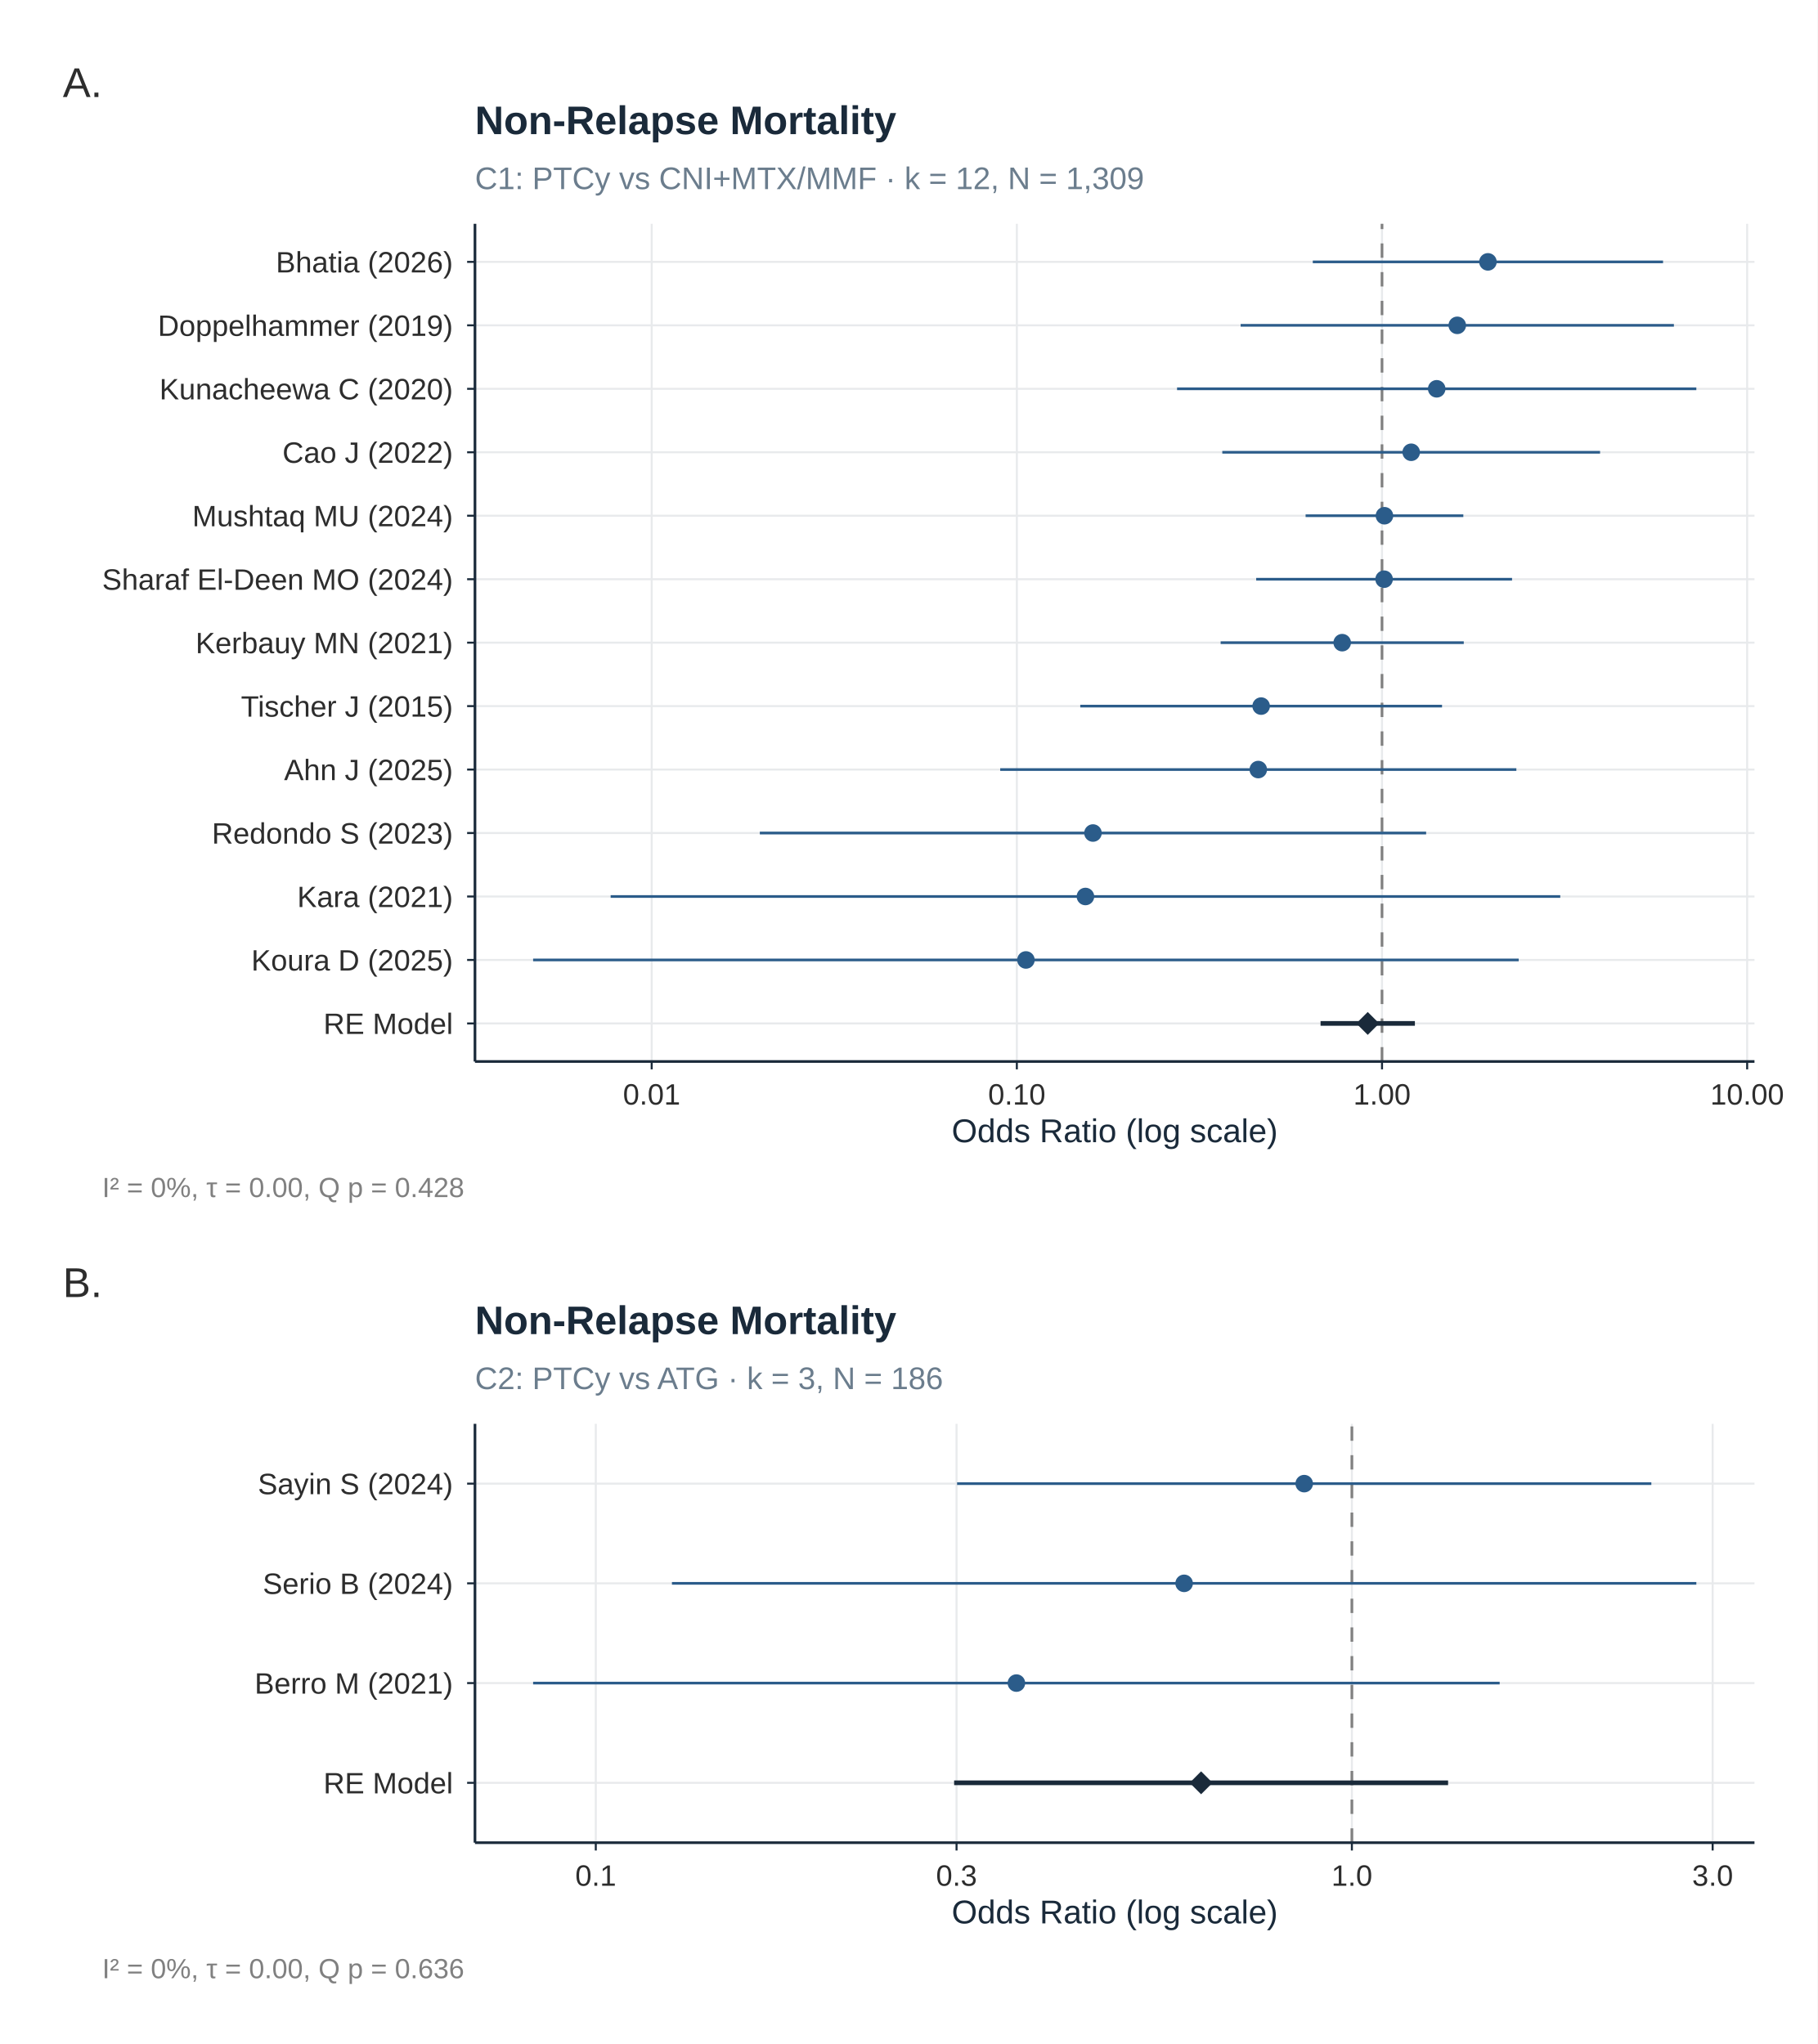
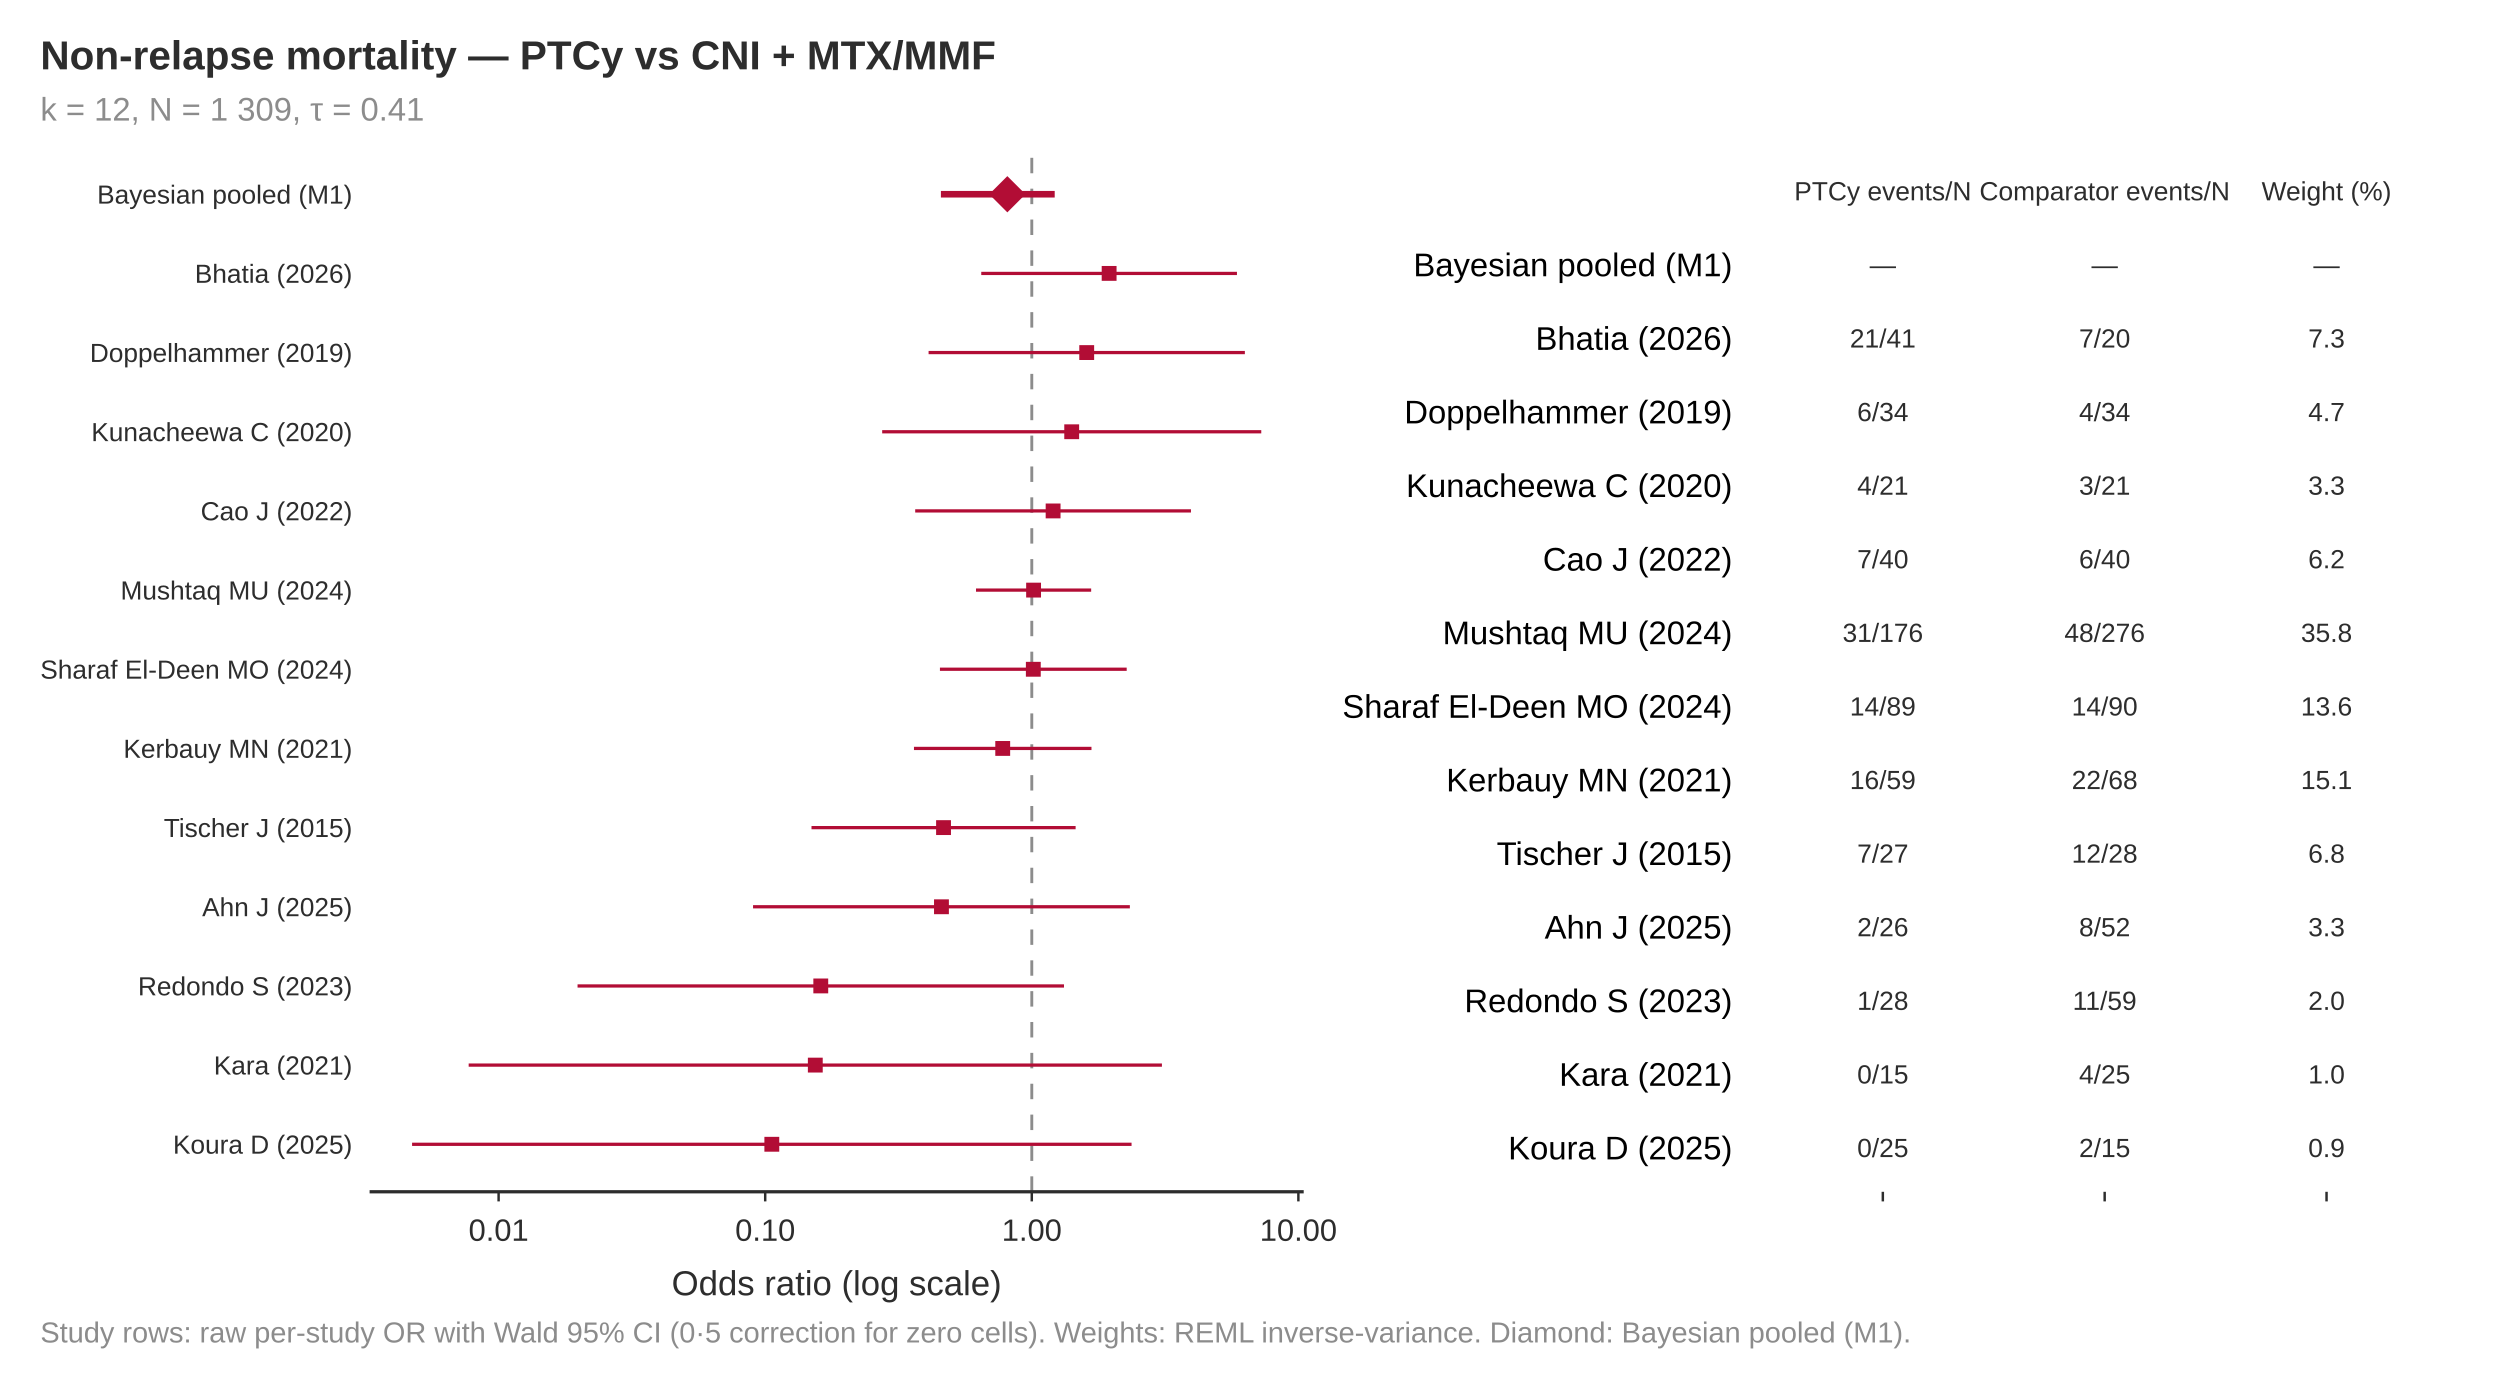
- <svg xmlns="http://www.w3.org/2000/svg" width="576.00pt" height="648.00pt" viewBox="0 0 576.00 648.00">
+ <svg xmlns="http://www.w3.org/2000/svg" width="648.00pt" height="360.00pt" viewBox="0 0 648.00 360.00">
  <g class="svglite">
    <defs>
      <style type="text/css">
    .svglite line, .svglite polyline, .svglite polygon, .svglite path, .svglite rect, .svglite circle {
      fill: none;
      stroke: #000000;
      stroke-linecap: round;
      stroke-linejoin: round;
      stroke-miterlimit: 10.00;
    }
    .svglite text {
      white-space: pre;
    }
    .svglite g.glyphgroup path {
      fill: inherit;
      stroke: none;
    }
  </style>
    </defs>
    <rect width="100%" height="100%" style="stroke: none; fill: #FFFFFF;" />
    <defs>
-       <clipPath id="cpMC4wMHw1NzYuMDB8MC4wMHw2NDguMDA=">
-         <rect x="0.00" y="0.00" width="576.00" height="648.00" />
+       <clipPath id="cpMC4wMHw2NDguMDB8MC4wMHwzNjAuMDA=">
+         <rect x="0.00" y="0.00" width="648.00" height="360.00" />
      </clipPath>
    </defs>
-     <g clip-path="url(#cpMC4wMHw1NzYuMDB8MC4wMHw2NDguMDA=)">
-       <rect x="0.00" y="0.00" width="576.00" height="648.00" style="stroke-width: 1.07; stroke: none; fill: #FFFFFF;" />
+     <g clip-path="url(#cpMC4wMHw2NDguMDB8MC4wMHwzNjAuMDA=)">
+       <rect x="0" y="0.00" width="648.00" height="360.00" style="stroke-width: 1.07; stroke: #FFFFFF; fill: #FFFFFF;" />
    </g>
    <defs>
-       <clipPath id="cpMTUwLjU0fDU1Ni4wN3w3MC45NXw1ODQuMTc=">
-         <rect x="150.54" y="70.95" width="405.53" height="513.22" />
+       <clipPath id="cpOTUuODB8NjM3LjU0fDM4LjAzfDMwOC45MQ==">
+         <rect x="95.80" y="38.03" width="541.74" height="270.88" />
      </clipPath>
    </defs>
-     <g clip-path="url(#cpMTUwLjU0fDU1Ni4wN3w3MC45NXw1ODQuMTc=)">
+     <g clip-path="url(#cpOTUuODB8NjM3LjU0fDM4LjAzfDMwOC45MQ==)">
</g>
-     <g clip-path="url(#cpMC4wMHw1NzYuMDB8MC4wMHw2NDguMDA=)">
+     <g clip-path="url(#cpMC4wMHw2NDguMDB8MC4wMHwzNjAuMDA=)">
</g>
    <defs>
-       <clipPath id="cpOS45Nnw1NjYuMDR8OS45NnwzOTAuMzk=">
-         <rect x="9.96" y="9.96" width="556.07" height="380.43" />
+       <clipPath id="cpNS40OHwzNDIuOTF8NS40OHwzNTQuNTI=">
+         <rect x="5.48" y="5.48" width="337.43" height="349.04" />
      </clipPath>
    </defs>
-     <g clip-path="url(#cpOS45Nnw1NjYuMDR8OS45NnwzOTAuMzk=)">
-       <rect x="9.96" y="9.96" width="556.07" height="380.43" style="stroke-width: 0.97; stroke: none; fill: #FFFFFF;" />
+     <g clip-path="url(#cpNS40OHwzNDIuOTF8NS40OHwzNTQuNTI=)">
+       <rect x="5.48" y="5.48" width="337.43" height="349.04" style="stroke-width: 0.97; stroke: none; fill: #FFFFFF;" />
    </g>
-     <g clip-path="url(#cpMC4wMHw1NzYuMDB8MC4wMHw2NDguMDA=)">
+     <g clip-path="url(#cpMC4wMHw2NDguMDB8MC4wMHwzNjAuMDA=)">
</g>
    <defs>
-       <clipPath id="cpOS45Nnw1NjYuMDR8MzkwLjM5fDYzOC4wNA==">
-         <rect x="9.96" y="390.39" width="556.07" height="247.64" />
+       <clipPath id="cpMzQyLjkxfDY0Mi41Mnw1LjQ4fDM1NC41Mg==">
+         <rect x="342.91" y="5.48" width="299.61" height="349.04" />
      </clipPath>
    </defs>
-     <g clip-path="url(#cpOS45Nnw1NjYuMDR8MzkwLjM5fDYzOC4wNA==)">
-       <rect x="9.96" y="390.39" width="556.07" height="247.64" style="stroke-width: 0.97; stroke: none; fill: #FFFFFF;" />
+     <g clip-path="url(#cpMzQyLjkxfDY0Mi41Mnw1LjQ4fDM1NC41Mg==)">
+       <rect x="342.91" y="5.48" width="299.61" height="349.04" style="stroke-width: 0.97; stroke: none; fill: #FFFFFF;" />
    </g>
-     <g clip-path="url(#cpMC4wMHw1NzYuMDB8MC4wMHw2NDguMDA=)">
+     <g clip-path="url(#cpMC4wMHw2NDguMDB8MC4wMHwzNjAuMDA=)">
</g>
    <defs>
-       <clipPath id="cpMTUwLjU0fDU1Ni4wN3w3MC45NXwzMzYuNTI=">
-         <rect x="150.54" y="70.95" width="405.53" height="265.57" />
+       <clipPath id="cpOTUuODB8MzM3LjkyfDM4LjAzfDMwOC45MQ==">
+         <rect x="95.80" y="38.03" width="242.12" height="270.88" />
      </clipPath>
    </defs>
-     <g clip-path="url(#cpMTUwLjU0fDU1Ni4wN3w3MC45NXwzMzYuNTI=)">
-       <rect x="150.54" y="70.95" width="405.53" height="265.57" style="stroke-width: 0.97; stroke: none; fill: #FFFFFF;" />
-       <polyline points="150.54,324.45 556.07,324.45 " style="stroke-width: 0.64; stroke: #E8EAEC; stroke-linecap: butt;" />
-       <polyline points="150.54,304.33 556.07,304.33 " style="stroke-width: 0.64; stroke: #E8EAEC; stroke-linecap: butt;" />
-       <polyline points="150.54,284.21 556.07,284.21 " style="stroke-width: 0.64; stroke: #E8EAEC; stroke-linecap: butt;" />
-       <polyline points="150.54,264.09 556.07,264.09 " style="stroke-width: 0.64; stroke: #E8EAEC; stroke-linecap: butt;" />
-       <polyline points="150.54,243.97 556.07,243.97 " style="stroke-width: 0.64; stroke: #E8EAEC; stroke-linecap: butt;" />
-       <polyline points="150.54,223.85 556.07,223.85 " style="stroke-width: 0.64; stroke: #E8EAEC; stroke-linecap: butt;" />
-       <polyline points="150.54,203.74 556.07,203.74 " style="stroke-width: 0.64; stroke: #E8EAEC; stroke-linecap: butt;" />
-       <polyline points="150.54,183.62 556.07,183.62 " style="stroke-width: 0.64; stroke: #E8EAEC; stroke-linecap: butt;" />
-       <polyline points="150.54,163.50 556.07,163.50 " style="stroke-width: 0.64; stroke: #E8EAEC; stroke-linecap: butt;" />
-       <polyline points="150.54,143.38 556.07,143.38 " style="stroke-width: 0.64; stroke: #E8EAEC; stroke-linecap: butt;" />
-       <polyline points="150.54,123.26 556.07,123.26 " style="stroke-width: 0.64; stroke: #E8EAEC; stroke-linecap: butt;" />
-       <polyline points="150.54,103.14 556.07,103.14 " style="stroke-width: 0.64; stroke: #E8EAEC; stroke-linecap: butt;" />
-       <polyline points="150.54,83.02 556.07,83.02 " style="stroke-width: 0.64; stroke: #E8EAEC; stroke-linecap: butt;" />
-       <polyline points="206.55,336.52 206.55,70.95 " style="stroke-width: 0.64; stroke: #E8EAEC; stroke-linecap: butt;" />
-       <polyline points="322.28,336.52 322.28,70.95 " style="stroke-width: 0.64; stroke: #E8EAEC; stroke-linecap: butt;" />
-       <polyline points="438.02,336.52 438.02,70.95 " style="stroke-width: 0.64; stroke: #E8EAEC; stroke-linecap: butt;" />
-       <polyline points="553.75,336.52 553.75,70.95 " style="stroke-width: 0.64; stroke: #E8EAEC; stroke-linecap: butt;" />
-       <line x1="438.02" y1="336.52" x2="438.02" y2="70.95" style="stroke-width: 0.85; stroke: #808080; stroke-dasharray: 4.55,4.55; stroke-linecap: butt;" />
-       <line x1="168.97" y1="304.33" x2="481.34" y2="304.33" style="stroke-width: 0.85; stroke: #2B5C8A; stroke-linecap: butt;" />
-       <line x1="193.54" y1="284.21" x2="494.51" y2="284.21" style="stroke-width: 0.85; stroke: #2B5C8A; stroke-linecap: butt;" />
-       <line x1="240.82" y1="264.09" x2="452.00" y2="264.09" style="stroke-width: 0.85; stroke: #2B5C8A; stroke-linecap: butt;" />
-       <line x1="317.01" y1="243.97" x2="480.60" y2="243.97" style="stroke-width: 0.85; stroke: #2B5C8A; stroke-linecap: butt;" />
-       <line x1="342.38" y1="223.85" x2="457.04" y2="223.85" style="stroke-width: 0.85; stroke: #2B5C8A; stroke-linecap: butt;" />
-       <line x1="386.87" y1="203.74" x2="463.93" y2="203.74" style="stroke-width: 0.85; stroke: #2B5C8A; stroke-linecap: butt;" />
-       <line x1="398.14" y1="183.62" x2="479.23" y2="183.62" style="stroke-width: 0.85; stroke: #2B5C8A; stroke-linecap: butt;" />
-       <line x1="413.80" y1="163.50" x2="463.79" y2="163.50" style="stroke-width: 0.85; stroke: #2B5C8A; stroke-linecap: butt;" />
-       <line x1="387.40" y1="143.38" x2="507.13" y2="143.38" style="stroke-width: 0.85; stroke: #2B5C8A; stroke-linecap: butt;" />
-       <line x1="373.06" y1="123.26" x2="537.64" y2="123.26" style="stroke-width: 0.85; stroke: #2B5C8A; stroke-linecap: butt;" />
-       <line x1="393.21" y1="103.14" x2="530.53" y2="103.14" style="stroke-width: 0.85; stroke: #2B5C8A; stroke-linecap: butt;" />
-       <line x1="416.08" y1="83.02" x2="527.09" y2="83.02" style="stroke-width: 0.85; stroke: #2B5C8A; stroke-linecap: butt;" />
-       <circle cx="325.16" cy="304.33" r="2.14" style="stroke-width: 1.29; stroke: #2B5C8A; fill: #2B5C8A;" />
-       <circle cx="344.02" cy="284.21" r="2.14" style="stroke-width: 1.29; stroke: #2B5C8A; fill: #2B5C8A;" />
-       <circle cx="346.41" cy="264.09" r="2.14" style="stroke-width: 1.29; stroke: #2B5C8A; fill: #2B5C8A;" />
-       <circle cx="398.80" cy="243.97" r="2.14" style="stroke-width: 1.29; stroke: #2B5C8A; fill: #2B5C8A;" />
-       <circle cx="399.71" cy="223.85" r="2.14" style="stroke-width: 1.29; stroke: #2B5C8A; fill: #2B5C8A;" />
-       <circle cx="425.40" cy="203.74" r="2.14" style="stroke-width: 1.29; stroke: #2B5C8A; fill: #2B5C8A;" />
-       <circle cx="438.68" cy="183.62" r="2.14" style="stroke-width: 1.29; stroke: #2B5C8A; fill: #2B5C8A;" />
-       <circle cx="438.79" cy="163.50" r="2.14" style="stroke-width: 1.29; stroke: #2B5C8A; fill: #2B5C8A;" />
-       <circle cx="447.27" cy="143.38" r="2.14" style="stroke-width: 1.29; stroke: #2B5C8A; fill: #2B5C8A;" />
-       <circle cx="455.35" cy="123.26" r="2.14" style="stroke-width: 1.29; stroke: #2B5C8A; fill: #2B5C8A;" />
-       <circle cx="461.87" cy="103.14" r="2.14" style="stroke-width: 1.29; stroke: #2B5C8A; fill: #2B5C8A;" />
-       <circle cx="471.59" cy="83.02" r="2.14" style="stroke-width: 1.29; stroke: #2B5C8A; fill: #2B5C8A;" />
-       <line x1="418.54" y1="324.45" x2="448.44" y2="324.45" style="stroke-width: 1.49; stroke: #1A2A3A; stroke-linecap: butt;" />
-       <polygon points="429.86,324.45 433.49,320.82 437.12,324.45 433.49,328.08 " style="stroke-width: 1.29; stroke: none; fill: #1A2A3A;" />
+     <g clip-path="url(#cpOTUuODB8MzM3LjkyfDM4LjAzfDMwOC45MQ==)">
+       <rect x="95.80" y="38.03" width="242.12" height="270.88" style="stroke-width: 0.97; stroke: none; fill: #FFFFFF;" />
+       <line x1="267.44" y1="308.91" x2="267.44" y2="38.03" style="stroke-width: 0.75; stroke: #8C8C8C; stroke-dasharray: 4.00,4.00; stroke-linecap: butt;" />
+       <line x1="106.81" y1="296.60" x2="293.30" y2="296.60" style="stroke-width: 0.85; stroke: #B20D35; stroke-linecap: butt;" />
+       <line x1="121.48" y1="276.08" x2="301.17" y2="276.08" style="stroke-width: 0.85; stroke: #B20D35; stroke-linecap: butt;" />
+       <line x1="149.70" y1="255.56" x2="275.79" y2="255.56" style="stroke-width: 0.85; stroke: #B20D35; stroke-linecap: butt;" />
+       <line x1="195.19" y1="235.04" x2="292.86" y2="235.04" style="stroke-width: 0.85; stroke: #B20D35; stroke-linecap: butt;" />
+       <line x1="210.34" y1="214.52" x2="278.80" y2="214.52" style="stroke-width: 0.85; stroke: #B20D35; stroke-linecap: butt;" />
+       <line x1="236.90" y1="193.99" x2="282.91" y2="193.99" style="stroke-width: 0.85; stroke: #B20D35; stroke-linecap: butt;" />
+       <line x1="243.63" y1="173.47" x2="292.04" y2="173.47" style="stroke-width: 0.85; stroke: #B20D35; stroke-linecap: butt;" />
+       <line x1="252.98" y1="152.95" x2="282.83" y2="152.95" style="stroke-width: 0.85; stroke: #B20D35; stroke-linecap: butt;" />
+       <line x1="237.22" y1="132.43" x2="308.70" y2="132.43" style="stroke-width: 0.85; stroke: #B20D35; stroke-linecap: butt;" />
+       <line x1="228.66" y1="111.91" x2="326.92" y2="111.91" style="stroke-width: 0.85; stroke: #B20D35; stroke-linecap: butt;" />
+       <line x1="240.69" y1="91.39" x2="322.67" y2="91.39" style="stroke-width: 0.85; stroke: #B20D35; stroke-linecap: butt;" />
+       <line x1="254.34" y1="70.87" x2="320.62" y2="70.87" style="stroke-width: 0.85; stroke: #B20D35; stroke-linecap: butt;" />
+       <polygon points="198.13,298.52 201.98,298.52 201.98,294.67 198.13,294.67 " style="stroke-width: 1.29; stroke: none; fill: #B20D35;" />
+       <polygon points="209.40,278.00 213.25,278.00 213.25,274.15 209.40,274.15 " style="stroke-width: 1.29; stroke: none; fill: #B20D35;" />
+       <polygon points="210.82,257.48 214.67,257.48 214.67,253.63 210.82,253.63 " style="stroke-width: 1.29; stroke: none; fill: #B20D35;" />
+       <polygon points="242.10,236.96 245.95,236.96 245.95,233.11 242.10,233.11 " style="stroke-width: 1.29; stroke: none; fill: #B20D35;" />
+       <polygon points="242.64,216.44 246.49,216.44 246.49,212.59 242.64,212.59 " style="stroke-width: 1.29; stroke: none; fill: #B20D35;" />
+       <polygon points="257.98,195.92 261.83,195.92 261.83,192.07 257.98,192.07 " style="stroke-width: 1.29; stroke: none; fill: #B20D35;" />
+       <polygon points="265.91,175.40 269.76,175.40 269.76,171.55 265.91,171.55 " style="stroke-width: 1.29; stroke: none; fill: #B20D35;" />
+       <polygon points="265.98,154.88 269.83,154.88 269.83,151.03 265.98,151.03 " style="stroke-width: 1.29; stroke: none; fill: #B20D35;" />
+       <polygon points="271.04,134.36 274.89,134.36 274.89,130.51 271.04,130.51 " style="stroke-width: 1.29; stroke: none; fill: #B20D35;" />
+       <polygon points="275.86,113.83 279.71,113.83 279.71,109.99 275.86,109.99 " style="stroke-width: 1.29; stroke: none; fill: #B20D35;" />
+       <polygon points="279.75,93.31 283.60,93.31 283.60,89.46 279.75,89.46 " style="stroke-width: 1.29; stroke: none; fill: #B20D35;" />
+       <polygon points="285.56,72.79 289.41,72.79 289.41,68.94 285.56,68.94 " style="stroke-width: 1.29; stroke: none; fill: #B20D35;" />
+       <line x1="243.88" y1="50.35" x2="273.38" y2="50.35" style="stroke-width: 1.71; stroke: #B20D35; stroke-linecap: butt;" />
+       <polygon points="256.40,50.35 261.10,45.65 265.80,50.35 261.10,55.05 " style="stroke-width: 1.29; stroke: none; fill: #B20D35;" />
    </g>
-     <g clip-path="url(#cpMC4wMHw1NzYuMDB8MC4wMHw2NDguMDA=)">
-       <polyline points="150.54,336.52 150.54,70.95 " style="stroke-width: 0.85; stroke: #1A2A3A; stroke-linecap: butt;" />
-       <text x="143.57" y="327.79" text-anchor="end" style="font-size: 9.35px;fill: #2D2D2D; font-family: &quot;Arial&quot;;" textLength="41.05px" lengthAdjust="spacingAndGlyphs">RE Model</text>
-       <text x="143.57" y="307.68" text-anchor="end" style="font-size: 9.35px;fill: #2D2D2D; font-family: &quot;Arial&quot;;" textLength="63.92px" lengthAdjust="spacingAndGlyphs">Koura D (2025)</text>
-       <text x="143.57" y="287.56" text-anchor="end" style="font-size: 9.35px;fill: #2D2D2D; font-family: &quot;Arial&quot;;" textLength="49.38px" lengthAdjust="spacingAndGlyphs">Kara (2021)</text>
-       <text x="143.57" y="267.44" text-anchor="end" style="font-size: 9.35px;fill: #2D2D2D; font-family: &quot;Arial&quot;;" textLength="76.42px" lengthAdjust="spacingAndGlyphs">Redondo S (2023)</text>
-       <text x="143.57" y="247.32" text-anchor="end" style="font-size: 9.35px;fill: #2D2D2D; font-family: &quot;Arial&quot;;" textLength="53.53px" lengthAdjust="spacingAndGlyphs">Ahn J (2025)</text>
-       <text x="143.57" y="227.20" text-anchor="end" style="font-size: 9.35px;fill: #2D2D2D; font-family: &quot;Arial&quot;;" textLength="67.19px" lengthAdjust="spacingAndGlyphs">Tischer J (2015)</text>
-       <text x="143.57" y="207.08" text-anchor="end" style="font-size: 9.35px;fill: #2D2D2D; font-family: &quot;Arial&quot;;" textLength="81.58px" lengthAdjust="spacingAndGlyphs">Kerbauy MN (2021)</text>
-       <text x="143.57" y="186.96" text-anchor="end" style="font-size: 9.35px;fill: #2D2D2D; font-family: &quot;Arial&quot;;" textLength="111.19px" lengthAdjust="spacingAndGlyphs">Sharaf El-Deen MO (2024)</text>
-       <text x="143.57" y="166.84" text-anchor="end" style="font-size: 9.35px;fill: #2D2D2D; font-family: &quot;Arial&quot;;" textLength="82.61px" lengthAdjust="spacingAndGlyphs">Mushtaq MU (2024)</text>
-       <text x="143.57" y="146.72" text-anchor="end" style="font-size: 9.35px;fill: #2D2D2D; font-family: &quot;Arial&quot;;" textLength="54.05px" lengthAdjust="spacingAndGlyphs">Cao J (2022)</text>
-       <text x="143.57" y="126.60" text-anchor="end" style="font-size: 9.35px;fill: #2D2D2D; font-family: &quot;Arial&quot;;" textLength="93.05px" lengthAdjust="spacingAndGlyphs">Kunacheewa C (2020)</text>
-       <text x="143.57" y="106.48" text-anchor="end" style="font-size: 9.35px;fill: #2D2D2D; font-family: &quot;Arial&quot;;" textLength="93.55px" lengthAdjust="spacingAndGlyphs">Doppelhammer (2019)</text>
-       <text x="143.57" y="86.37" text-anchor="end" style="font-size: 9.35px;fill: #2D2D2D; font-family: &quot;Arial&quot;;" textLength="56.14px" lengthAdjust="spacingAndGlyphs">Bhatia (2026)</text>
-       <polyline points="148.05,324.45 150.54,324.45 " style="stroke-width: 0.64; stroke: #1A2A3A; stroke-linecap: butt;" />
-       <polyline points="148.05,304.33 150.54,304.33 " style="stroke-width: 0.64; stroke: #1A2A3A; stroke-linecap: butt;" />
-       <polyline points="148.05,284.21 150.54,284.21 " style="stroke-width: 0.64; stroke: #1A2A3A; stroke-linecap: butt;" />
-       <polyline points="148.05,264.09 150.54,264.09 " style="stroke-width: 0.64; stroke: #1A2A3A; stroke-linecap: butt;" />
-       <polyline points="148.05,243.97 150.54,243.97 " style="stroke-width: 0.64; stroke: #1A2A3A; stroke-linecap: butt;" />
-       <polyline points="148.05,223.85 150.54,223.85 " style="stroke-width: 0.64; stroke: #1A2A3A; stroke-linecap: butt;" />
-       <polyline points="148.05,203.74 150.54,203.74 " style="stroke-width: 0.64; stroke: #1A2A3A; stroke-linecap: butt;" />
-       <polyline points="148.05,183.62 150.54,183.62 " style="stroke-width: 0.64; stroke: #1A2A3A; stroke-linecap: butt;" />
-       <polyline points="148.05,163.50 150.54,163.50 " style="stroke-width: 0.64; stroke: #1A2A3A; stroke-linecap: butt;" />
-       <polyline points="148.05,143.38 150.54,143.38 " style="stroke-width: 0.64; stroke: #1A2A3A; stroke-linecap: butt;" />
-       <polyline points="148.05,123.26 150.54,123.26 " style="stroke-width: 0.64; stroke: #1A2A3A; stroke-linecap: butt;" />
-       <polyline points="148.05,103.14 150.54,103.14 " style="stroke-width: 0.64; stroke: #1A2A3A; stroke-linecap: butt;" />
-       <polyline points="148.05,83.02 150.54,83.02 " style="stroke-width: 0.64; stroke: #1A2A3A; stroke-linecap: butt;" />
-       <polyline points="150.54,336.52 556.07,336.52 " style="stroke-width: 0.85; stroke: #1A2A3A; stroke-linecap: butt;" />
-       <polyline points="206.55,339.01 206.55,336.52 " style="stroke-width: 0.64; stroke: #1A2A3A; stroke-linecap: butt;" />
-       <polyline points="322.28,339.01 322.28,336.52 " style="stroke-width: 0.64; stroke: #1A2A3A; stroke-linecap: butt;" />
-       <polyline points="438.02,339.01 438.02,336.52 " style="stroke-width: 0.64; stroke: #1A2A3A; stroke-linecap: butt;" />
-       <polyline points="553.75,339.01 553.75,336.52 " style="stroke-width: 0.64; stroke: #1A2A3A; stroke-linecap: butt;" />
-       <text x="206.55" y="350.18" text-anchor="middle" style="font-size: 9.35px;fill: #2D2D2D; font-family: &quot;Arial&quot;;" textLength="18.20px" lengthAdjust="spacingAndGlyphs">0.01</text>
-       <text x="322.28" y="350.18" text-anchor="middle" style="font-size: 9.35px;fill: #2D2D2D; font-family: &quot;Arial&quot;;" textLength="18.20px" lengthAdjust="spacingAndGlyphs">0.10</text>
-       <text x="438.02" y="350.18" text-anchor="middle" style="font-size: 9.35px;fill: #2D2D2D; font-family: &quot;Arial&quot;;" textLength="18.20px" lengthAdjust="spacingAndGlyphs">1.00</text>
-       <text x="553.75" y="350.18" text-anchor="middle" style="font-size: 9.35px;fill: #2D2D2D; font-family: &quot;Arial&quot;;" textLength="23.41px" lengthAdjust="spacingAndGlyphs">10.00</text>
-       <text x="353.31" y="362.11" text-anchor="middle" style="font-size: 10.45px;fill: #1A2A3A; font-family: &quot;Arial&quot;;" textLength="103.31px" lengthAdjust="spacingAndGlyphs">Odds Ratio (log scale)</text>
-       <text x="150.54" y="59.95" style="font-size: 9.90px;fill: #6B7D8D; font-family: &quot;Arial&quot;;" textLength="211.94px" lengthAdjust="spacingAndGlyphs">C1: PTCy vs CNI+MTX/MMF · k = 12, N = 1,309</text>
-       <text x="150.54" y="42.52" style="font-size: 12.65px; font-weight: bold;fill: #1A2A3A; font-family: &quot;Arial&quot;;" textLength="133.44px" lengthAdjust="spacingAndGlyphs">Non-Relapse Mortality</text>
-       <text x="32.38" y="379.51" style="font-size: 8.80px;fill: #808080; font-family: &quot;Arial&quot;;" textLength="114.62px" lengthAdjust="spacingAndGlyphs">I² = 0%, τ = 0.00, Q p = 0.428</text>
-       <text x="26.15" y="30.76" text-anchor="middle" style="font-size: 13.20px;fill: #2D2D2D; font-family: &quot;Arial&quot;;" textLength="12.45px" lengthAdjust="spacingAndGlyphs">A.</text>
+     <g clip-path="url(#cpMC4wMHw2NDguMDB8MC4wMHwzNjAuMDA=)">
+       <text x="91.32" y="299.03" text-anchor="end" style="font-size: 6.80px;fill: #2D2D2D; font-family: &quot;Arial&quot;;" textLength="46.48px" lengthAdjust="spacingAndGlyphs">Koura D (2025)</text>
+       <text x="91.32" y="278.51" text-anchor="end" style="font-size: 6.80px;fill: #2D2D2D; font-family: &quot;Arial&quot;;" textLength="35.91px" lengthAdjust="spacingAndGlyphs">Kara (2021)</text>
+       <text x="91.32" y="257.99" text-anchor="end" style="font-size: 6.80px;fill: #2D2D2D; font-family: &quot;Arial&quot;;" textLength="55.56px" lengthAdjust="spacingAndGlyphs">Redondo S (2023)</text>
+       <text x="91.32" y="237.47" text-anchor="end" style="font-size: 6.80px;fill: #2D2D2D; font-family: &quot;Arial&quot;;" textLength="38.94px" lengthAdjust="spacingAndGlyphs">Ahn J (2025)</text>
+       <text x="91.32" y="216.95" text-anchor="end" style="font-size: 6.80px;fill: #2D2D2D; font-family: &quot;Arial&quot;;" textLength="48.91px" lengthAdjust="spacingAndGlyphs">Tischer J (2015)</text>
+       <text x="91.32" y="196.43" text-anchor="end" style="font-size: 6.80px;fill: #2D2D2D; font-family: &quot;Arial&quot;;" textLength="59.33px" lengthAdjust="spacingAndGlyphs">Kerbauy MN (2021)</text>
+       <text x="91.32" y="175.91" text-anchor="end" style="font-size: 6.80px;fill: #2D2D2D; font-family: &quot;Arial&quot;;" textLength="80.86px" lengthAdjust="spacingAndGlyphs">Sharaf El-Deen MO (2024)</text>
+       <text x="91.32" y="155.39" text-anchor="end" style="font-size: 6.80px;fill: #2D2D2D; font-family: &quot;Arial&quot;;" textLength="60.08px" lengthAdjust="spacingAndGlyphs">Mushtaq MU (2024)</text>
+       <text x="91.32" y="134.86" text-anchor="end" style="font-size: 6.80px;fill: #2D2D2D; font-family: &quot;Arial&quot;;" textLength="39.31px" lengthAdjust="spacingAndGlyphs">Cao J (2022)</text>
+       <text x="91.32" y="114.34" text-anchor="end" style="font-size: 6.80px;fill: #2D2D2D; font-family: &quot;Arial&quot;;" textLength="67.66px" lengthAdjust="spacingAndGlyphs">Kunacheewa C (2020)</text>
+       <text x="91.32" y="93.82" text-anchor="end" style="font-size: 6.80px;fill: #2D2D2D; font-family: &quot;Arial&quot;;" textLength="68.02px" lengthAdjust="spacingAndGlyphs">Doppelhammer (2019)</text>
+       <text x="91.32" y="73.30" text-anchor="end" style="font-size: 6.80px;fill: #2D2D2D; font-family: &quot;Arial&quot;;" textLength="40.83px" lengthAdjust="spacingAndGlyphs">Bhatia (2026)</text>
+       <text x="91.32" y="52.78" text-anchor="end" style="font-size: 6.80px;fill: #2D2D2D; font-family: &quot;Arial&quot;;" textLength="66.16px" lengthAdjust="spacingAndGlyphs">Bayesian pooled (M1)</text>
+       <polyline points="95.80,308.91 337.92,308.91 " style="stroke-width: 0.85; stroke: #2D2D2D; stroke-linecap: butt;" />
+       <polyline points="129.24,311.40 129.24,308.91 " style="stroke-width: 0.64; stroke: #2D2D2D; stroke-linecap: butt;" />
+       <polyline points="198.34,311.40 198.34,308.91 " style="stroke-width: 0.64; stroke: #2D2D2D; stroke-linecap: butt;" />
+       <polyline points="267.44,311.40 267.44,308.91 " style="stroke-width: 0.64; stroke: #2D2D2D; stroke-linecap: butt;" />
+       <polyline points="336.54,311.40 336.54,308.91 " style="stroke-width: 0.64; stroke: #2D2D2D; stroke-linecap: butt;" />
+       <text x="129.24" y="321.62" text-anchor="middle" style="font-size: 8.00px;fill: #2D2D2D; font-family: &quot;Arial&quot;;" textLength="15.58px" lengthAdjust="spacingAndGlyphs">0.01</text>
+       <text x="198.34" y="321.62" text-anchor="middle" style="font-size: 8.00px;fill: #2D2D2D; font-family: &quot;Arial&quot;;" textLength="15.58px" lengthAdjust="spacingAndGlyphs">0.10</text>
+       <text x="267.44" y="321.62" text-anchor="middle" style="font-size: 8.00px;fill: #2D2D2D; font-family: &quot;Arial&quot;;" textLength="15.58px" lengthAdjust="spacingAndGlyphs">1.00</text>
+       <text x="336.54" y="321.62" text-anchor="middle" style="font-size: 8.00px;fill: #2D2D2D; font-family: &quot;Arial&quot;;" textLength="20.03px" lengthAdjust="spacingAndGlyphs">10.00</text>
+       <text x="216.86" y="335.72" text-anchor="middle" style="font-size: 9.00px;fill: #2D2D2D; font-family: &quot;Arial&quot;;" textLength="85.50px" lengthAdjust="spacingAndGlyphs">Odds ratio (log scale)</text>
+       <text x="10.46" y="31.26" style="font-size: 8.50px;fill: #8C8C8C; font-family: &quot;Arial&quot;;" textLength="99.58px" lengthAdjust="spacingAndGlyphs">k = 12, N = 1 309, τ = 0.41</text>
+       <text x="10.46" y="17.98" style="font-size: 10.50px; font-weight: bold;fill: #2D2D2D; font-family: &quot;Arial&quot;;" textLength="247.72px" lengthAdjust="spacingAndGlyphs">Non-relapse mortality — PTCy vs CNI + MTX/MMF</text>
+       <text x="10.46" y="347.96" style="font-size: 7.50px;fill: #8C8C8C; font-family: &quot;Arial&quot;;" textLength="484.45px" lengthAdjust="spacingAndGlyphs">Study rows: raw per-study OR with Wald 95% CI (0·5 correction for zero cells). Weights: REML inverse-variance. Diamond: Bayesian pooled (M1).</text>
    </g>
    <defs>
-       <clipPath id="cpMTUwLjU0fDU1Ni4wN3w0NTEuMzh8NTg0LjE3">
-         <rect x="150.54" y="451.38" width="405.53" height="132.79" />
+       <clipPath id="cpNDUzLjUzfDYzNy41NHwzOC4wM3wzMDguOTE=">
+         <rect x="453.53" y="38.03" width="184.01" height="270.88" />
      </clipPath>
    </defs>
-     <g clip-path="url(#cpMTUwLjU0fDU1Ni4wN3w0NTEuMzh8NTg0LjE3)">
-       <rect x="150.54" y="451.38" width="405.53" height="132.79" style="stroke-width: 0.97; stroke: none; fill: #FFFFFF;" />
-       <polyline points="150.54,565.20 556.07,565.20 " style="stroke-width: 0.64; stroke: #E8EAEC; stroke-linecap: butt;" />
-       <polyline points="150.54,533.58 556.07,533.58 " style="stroke-width: 0.64; stroke: #E8EAEC; stroke-linecap: butt;" />
-       <polyline points="150.54,501.96 556.07,501.96 " style="stroke-width: 0.64; stroke: #E8EAEC; stroke-linecap: butt;" />
-       <polyline points="150.54,470.35 556.07,470.35 " style="stroke-width: 0.64; stroke: #E8EAEC; stroke-linecap: butt;" />
-       <polyline points="188.83,584.17 188.83,451.38 " style="stroke-width: 0.64; stroke: #E8EAEC; stroke-linecap: butt;" />
-       <polyline points="303.17,584.17 303.17,451.38 " style="stroke-width: 0.64; stroke: #E8EAEC; stroke-linecap: butt;" />
-       <polyline points="428.47,584.17 428.47,451.38 " style="stroke-width: 0.64; stroke: #E8EAEC; stroke-linecap: butt;" />
-       <polyline points="542.81,584.17 542.81,451.38 " style="stroke-width: 0.64; stroke: #E8EAEC; stroke-linecap: butt;" />
-       <line x1="428.47" y1="584.17" x2="428.47" y2="451.38" style="stroke-width: 0.85; stroke: #808080; stroke-dasharray: 4.55,4.55; stroke-linecap: butt;" />
-       <line x1="168.97" y1="533.58" x2="475.31" y2="533.58" style="stroke-width: 0.85; stroke: #2B5C8A; stroke-linecap: butt;" />
-       <line x1="212.97" y1="501.96" x2="537.64" y2="501.96" style="stroke-width: 0.85; stroke: #2B5C8A; stroke-linecap: butt;" />
-       <line x1="303.34" y1="470.35" x2="523.38" y2="470.35" style="stroke-width: 0.85; stroke: #2B5C8A; stroke-linecap: butt;" />
-       <circle cx="322.14" cy="533.58" r="2.14" style="stroke-width: 1.29; stroke: #2B5C8A; fill: #2B5C8A;" />
-       <circle cx="375.30" cy="501.96" r="2.14" style="stroke-width: 1.29; stroke: #2B5C8A; fill: #2B5C8A;" />
-       <circle cx="413.36" cy="470.35" r="2.14" style="stroke-width: 1.29; stroke: #2B5C8A; fill: #2B5C8A;" />
-       <line x1="302.40" y1="565.20" x2="458.96" y2="565.20" style="stroke-width: 1.49; stroke: #1A2A3A; stroke-linecap: butt;" />
-       <polygon points="377.05,565.20 380.68,561.56 384.31,565.20 380.68,568.83 " style="stroke-width: 1.29; stroke: none; fill: #1A2A3A;" />
+     <g clip-path="url(#cpNDUzLjUzfDYzNy41NHwzOC4wM3wzMDguOTE=)">
+       <rect x="453.53" y="38.03" width="184.01" height="270.88" style="stroke-width: 0.97; stroke: none; fill: #FFFFFF;" />
+       <text x="488.03" y="299.91" text-anchor="middle" style="font-size: 6.83px;fill: #2D2D2D; font-family: &quot;Arial&quot;;" textLength="13.28px" lengthAdjust="spacingAndGlyphs">0/25</text>
+       <text x="488.03" y="280.84" text-anchor="middle" style="font-size: 6.83px;fill: #2D2D2D; font-family: &quot;Arial&quot;;" textLength="13.28px" lengthAdjust="spacingAndGlyphs">0/15</text>
+       <text x="488.03" y="261.76" text-anchor="middle" style="font-size: 6.83px;fill: #2D2D2D; font-family: &quot;Arial&quot;;" textLength="13.28px" lengthAdjust="spacingAndGlyphs">1/28</text>
+       <text x="488.03" y="242.68" text-anchor="middle" style="font-size: 6.83px;fill: #2D2D2D; font-family: &quot;Arial&quot;;" textLength="13.28px" lengthAdjust="spacingAndGlyphs">2/26</text>
+       <text x="488.03" y="223.61" text-anchor="middle" style="font-size: 6.83px;fill: #2D2D2D; font-family: &quot;Arial&quot;;" textLength="13.28px" lengthAdjust="spacingAndGlyphs">7/27</text>
+       <text x="488.03" y="204.53" text-anchor="middle" style="font-size: 6.83px;fill: #2D2D2D; font-family: &quot;Arial&quot;;" textLength="17.08px" lengthAdjust="spacingAndGlyphs">16/59</text>
+       <text x="488.03" y="185.46" text-anchor="middle" style="font-size: 6.83px;fill: #2D2D2D; font-family: &quot;Arial&quot;;" textLength="17.08px" lengthAdjust="spacingAndGlyphs">14/89</text>
+       <text x="488.03" y="166.38" text-anchor="middle" style="font-size: 6.83px;fill: #2D2D2D; font-family: &quot;Arial&quot;;" textLength="20.88px" lengthAdjust="spacingAndGlyphs">31/176</text>
+       <text x="488.03" y="147.30" text-anchor="middle" style="font-size: 6.83px;fill: #2D2D2D; font-family: &quot;Arial&quot;;" textLength="13.28px" lengthAdjust="spacingAndGlyphs">7/40</text>
+       <text x="488.03" y="128.23" text-anchor="middle" style="font-size: 6.83px;fill: #2D2D2D; font-family: &quot;Arial&quot;;" textLength="13.28px" lengthAdjust="spacingAndGlyphs">4/21</text>
+       <text x="488.03" y="109.15" text-anchor="middle" style="font-size: 6.83px;fill: #2D2D2D; font-family: &quot;Arial&quot;;" textLength="13.28px" lengthAdjust="spacingAndGlyphs">6/34</text>
+       <text x="488.03" y="90.08" text-anchor="middle" style="font-size: 6.83px;fill: #2D2D2D; font-family: &quot;Arial&quot;;" textLength="17.08px" lengthAdjust="spacingAndGlyphs">21/41</text>
+       <text x="488.03" y="71.00" text-anchor="middle" style="font-size: 6.83px;fill: #2D2D2D; font-family: &quot;Arial&quot;;" textLength="6.83px" lengthAdjust="spacingAndGlyphs">—</text>
+       <text x="488.03" y="51.92" text-anchor="middle" style="font-size: 6.83px;fill: #2D2D2D; font-family: &quot;Arial&quot;;" textLength="45.92px" lengthAdjust="spacingAndGlyphs">PTCy events/N</text>
+       <text x="545.53" y="299.91" text-anchor="middle" style="font-size: 6.83px;fill: #2D2D2D; font-family: &quot;Arial&quot;;" textLength="13.28px" lengthAdjust="spacingAndGlyphs">2/15</text>
+       <text x="545.53" y="280.84" text-anchor="middle" style="font-size: 6.83px;fill: #2D2D2D; font-family: &quot;Arial&quot;;" textLength="13.28px" lengthAdjust="spacingAndGlyphs">4/25</text>
+       <text x="545.53" y="261.76" text-anchor="middle" style="font-size: 6.83px;fill: #2D2D2D; font-family: &quot;Arial&quot;;" textLength="16.58px" lengthAdjust="spacingAndGlyphs">11/59</text>
+       <text x="545.53" y="242.68" text-anchor="middle" style="font-size: 6.83px;fill: #2D2D2D; font-family: &quot;Arial&quot;;" textLength="13.28px" lengthAdjust="spacingAndGlyphs">8/52</text>
+       <text x="545.53" y="223.61" text-anchor="middle" style="font-size: 6.83px;fill: #2D2D2D; font-family: &quot;Arial&quot;;" textLength="17.08px" lengthAdjust="spacingAndGlyphs">12/28</text>
+       <text x="545.53" y="204.53" text-anchor="middle" style="font-size: 6.83px;fill: #2D2D2D; font-family: &quot;Arial&quot;;" textLength="17.08px" lengthAdjust="spacingAndGlyphs">22/68</text>
+       <text x="545.53" y="185.46" text-anchor="middle" style="font-size: 6.83px;fill: #2D2D2D; font-family: &quot;Arial&quot;;" textLength="17.08px" lengthAdjust="spacingAndGlyphs">14/90</text>
+       <text x="545.53" y="166.38" text-anchor="middle" style="font-size: 6.83px;fill: #2D2D2D; font-family: &quot;Arial&quot;;" textLength="20.88px" lengthAdjust="spacingAndGlyphs">48/276</text>
+       <text x="545.53" y="147.30" text-anchor="middle" style="font-size: 6.83px;fill: #2D2D2D; font-family: &quot;Arial&quot;;" textLength="13.28px" lengthAdjust="spacingAndGlyphs">6/40</text>
+       <text x="545.53" y="128.23" text-anchor="middle" style="font-size: 6.83px;fill: #2D2D2D; font-family: &quot;Arial&quot;;" textLength="13.28px" lengthAdjust="spacingAndGlyphs">3/21</text>
+       <text x="545.53" y="109.15" text-anchor="middle" style="font-size: 6.83px;fill: #2D2D2D; font-family: &quot;Arial&quot;;" textLength="13.28px" lengthAdjust="spacingAndGlyphs">4/34</text>
+       <text x="545.53" y="90.08" text-anchor="middle" style="font-size: 6.83px;fill: #2D2D2D; font-family: &quot;Arial&quot;;" textLength="13.28px" lengthAdjust="spacingAndGlyphs">7/20</text>
+       <text x="545.53" y="71.00" text-anchor="middle" style="font-size: 6.83px;fill: #2D2D2D; font-family: &quot;Arial&quot;;" textLength="6.83px" lengthAdjust="spacingAndGlyphs">—</text>
+       <text x="545.53" y="51.92" text-anchor="middle" style="font-size: 6.83px;fill: #2D2D2D; font-family: &quot;Arial&quot;;" textLength="64.91px" lengthAdjust="spacingAndGlyphs">Comparator events/N</text>
+       <text x="603.04" y="299.91" text-anchor="middle" style="font-size: 6.83px;fill: #2D2D2D; font-family: &quot;Arial&quot;;" textLength="9.48px" lengthAdjust="spacingAndGlyphs">0.9</text>
+       <text x="603.04" y="280.84" text-anchor="middle" style="font-size: 6.83px;fill: #2D2D2D; font-family: &quot;Arial&quot;;" textLength="9.48px" lengthAdjust="spacingAndGlyphs">1.0</text>
+       <text x="603.04" y="261.76" text-anchor="middle" style="font-size: 6.83px;fill: #2D2D2D; font-family: &quot;Arial&quot;;" textLength="9.48px" lengthAdjust="spacingAndGlyphs">2.0</text>
+       <text x="603.04" y="242.68" text-anchor="middle" style="font-size: 6.83px;fill: #2D2D2D; font-family: &quot;Arial&quot;;" textLength="9.48px" lengthAdjust="spacingAndGlyphs">3.3</text>
+       <text x="603.04" y="223.61" text-anchor="middle" style="font-size: 6.83px;fill: #2D2D2D; font-family: &quot;Arial&quot;;" textLength="9.48px" lengthAdjust="spacingAndGlyphs">6.8</text>
+       <text x="603.04" y="204.53" text-anchor="middle" style="font-size: 6.83px;fill: #2D2D2D; font-family: &quot;Arial&quot;;" textLength="13.28px" lengthAdjust="spacingAndGlyphs">15.1</text>
+       <text x="603.04" y="185.46" text-anchor="middle" style="font-size: 6.83px;fill: #2D2D2D; font-family: &quot;Arial&quot;;" textLength="13.28px" lengthAdjust="spacingAndGlyphs">13.6</text>
+       <text x="603.04" y="166.38" text-anchor="middle" style="font-size: 6.83px;fill: #2D2D2D; font-family: &quot;Arial&quot;;" textLength="13.28px" lengthAdjust="spacingAndGlyphs">35.8</text>
+       <text x="603.04" y="147.30" text-anchor="middle" style="font-size: 6.83px;fill: #2D2D2D; font-family: &quot;Arial&quot;;" textLength="9.48px" lengthAdjust="spacingAndGlyphs">6.2</text>
+       <text x="603.04" y="128.23" text-anchor="middle" style="font-size: 6.83px;fill: #2D2D2D; font-family: &quot;Arial&quot;;" textLength="9.48px" lengthAdjust="spacingAndGlyphs">3.3</text>
+       <text x="603.04" y="109.15" text-anchor="middle" style="font-size: 6.83px;fill: #2D2D2D; font-family: &quot;Arial&quot;;" textLength="9.48px" lengthAdjust="spacingAndGlyphs">4.7</text>
+       <text x="603.04" y="90.08" text-anchor="middle" style="font-size: 6.83px;fill: #2D2D2D; font-family: &quot;Arial&quot;;" textLength="9.48px" lengthAdjust="spacingAndGlyphs">7.3</text>
+       <text x="603.04" y="71.00" text-anchor="middle" style="font-size: 6.83px;fill: #2D2D2D; font-family: &quot;Arial&quot;;" textLength="6.83px" lengthAdjust="spacingAndGlyphs">—</text>
+       <text x="603.04" y="51.92" text-anchor="middle" style="font-size: 6.83px;fill: #2D2D2D; font-family: &quot;Arial&quot;;" textLength="33.64px" lengthAdjust="spacingAndGlyphs">Weight (%)</text>
    </g>
-     <g clip-path="url(#cpMC4wMHw1NzYuMDB8MC4wMHw2NDguMDA=)">
-       <polyline points="150.54,584.17 150.54,451.38 " style="stroke-width: 0.85; stroke: #1A2A3A; stroke-linecap: butt;" />
-       <text x="143.57" y="568.54" text-anchor="end" style="font-size: 9.35px;fill: #2D2D2D; font-family: &quot;Arial&quot;;" textLength="41.05px" lengthAdjust="spacingAndGlyphs">RE Model</text>
-       <text x="143.57" y="536.92" text-anchor="end" style="font-size: 9.35px;fill: #2D2D2D; font-family: &quot;Arial&quot;;" textLength="62.86px" lengthAdjust="spacingAndGlyphs">Berro M (2021)</text>
-       <text x="143.57" y="505.31" text-anchor="end" style="font-size: 9.35px;fill: #2D2D2D; font-family: &quot;Arial&quot;;" textLength="60.28px" lengthAdjust="spacingAndGlyphs">Serio B (2024)</text>
-       <text x="143.57" y="473.69" text-anchor="end" style="font-size: 9.35px;fill: #2D2D2D; font-family: &quot;Arial&quot;;" textLength="61.84px" lengthAdjust="spacingAndGlyphs">Sayin S (2024)</text>
-       <polyline points="148.05,565.20 150.54,565.20 " style="stroke-width: 0.64; stroke: #1A2A3A; stroke-linecap: butt;" />
-       <polyline points="148.05,533.58 150.54,533.58 " style="stroke-width: 0.64; stroke: #1A2A3A; stroke-linecap: butt;" />
-       <polyline points="148.05,501.96 150.54,501.96 " style="stroke-width: 0.64; stroke: #1A2A3A; stroke-linecap: butt;" />
-       <polyline points="148.05,470.35 150.54,470.35 " style="stroke-width: 0.64; stroke: #1A2A3A; stroke-linecap: butt;" />
-       <polyline points="150.54,584.17 556.07,584.17 " style="stroke-width: 0.85; stroke: #1A2A3A; stroke-linecap: butt;" />
-       <polyline points="188.83,586.66 188.83,584.17 " style="stroke-width: 0.64; stroke: #1A2A3A; stroke-linecap: butt;" />
-       <polyline points="303.17,586.66 303.17,584.17 " style="stroke-width: 0.64; stroke: #1A2A3A; stroke-linecap: butt;" />
-       <polyline points="428.47,586.66 428.47,584.17 " style="stroke-width: 0.64; stroke: #1A2A3A; stroke-linecap: butt;" />
-       <polyline points="542.81,586.66 542.81,584.17 " style="stroke-width: 0.64; stroke: #1A2A3A; stroke-linecap: butt;" />
-       <text x="188.83" y="597.83" text-anchor="middle" style="font-size: 9.35px;fill: #2D2D2D; font-family: &quot;Arial&quot;;" textLength="13.00px" lengthAdjust="spacingAndGlyphs">0.1</text>
-       <text x="303.17" y="597.83" text-anchor="middle" style="font-size: 9.35px;fill: #2D2D2D; font-family: &quot;Arial&quot;;" textLength="13.00px" lengthAdjust="spacingAndGlyphs">0.3</text>
-       <text x="428.47" y="597.83" text-anchor="middle" style="font-size: 9.35px;fill: #2D2D2D; font-family: &quot;Arial&quot;;" textLength="13.00px" lengthAdjust="spacingAndGlyphs">1.0</text>
-       <text x="542.81" y="597.83" text-anchor="middle" style="font-size: 9.35px;fill: #2D2D2D; font-family: &quot;Arial&quot;;" textLength="13.00px" lengthAdjust="spacingAndGlyphs">3.0</text>
-       <text x="353.31" y="609.76" text-anchor="middle" style="font-size: 10.45px;fill: #1A2A3A; font-family: &quot;Arial&quot;;" textLength="103.31px" lengthAdjust="spacingAndGlyphs">Odds Ratio (log scale)</text>
-       <text x="150.54" y="440.38" style="font-size: 9.90px;fill: #6B7D8D; font-family: &quot;Arial&quot;;" textLength="148.28px" lengthAdjust="spacingAndGlyphs">C2: PTCy vs ATG · k = 3, N = 186</text>
-       <text x="150.54" y="422.95" style="font-size: 12.65px; font-weight: bold;fill: #1A2A3A; font-family: &quot;Arial&quot;;" textLength="133.44px" lengthAdjust="spacingAndGlyphs">Non-Relapse Mortality</text>
-       <text x="32.38" y="627.15" style="font-size: 8.80px;fill: #808080; font-family: &quot;Arial&quot;;" textLength="114.62px" lengthAdjust="spacingAndGlyphs">I² = 0%, τ = 0.00, Q p = 0.636</text>
-       <text x="26.15" y="411.19" text-anchor="middle" style="font-size: 13.20px;fill: #2D2D2D; font-family: &quot;Arial&quot;;" textLength="12.45px" lengthAdjust="spacingAndGlyphs">B.</text>
+     <g clip-path="url(#cpMC4wMHw2NDguMDB8MC4wMHwzNjAuMDA=)">
+       <text x="449.04" y="300.51" text-anchor="end" style="font-size: 8.50px; font-family: &quot;Arial&quot;;" textLength="58.16px" lengthAdjust="spacingAndGlyphs">Koura D (2025)</text>
+       <text x="449.04" y="281.44" text-anchor="end" style="font-size: 8.50px; font-family: &quot;Arial&quot;;" textLength="44.92px" lengthAdjust="spacingAndGlyphs">Kara (2021)</text>
+       <text x="449.04" y="262.36" text-anchor="end" style="font-size: 8.50px; font-family: &quot;Arial&quot;;" textLength="69.53px" lengthAdjust="spacingAndGlyphs">Redondo S (2023)</text>
+       <text x="449.04" y="243.28" text-anchor="end" style="font-size: 8.50px; font-family: &quot;Arial&quot;;" textLength="48.70px" lengthAdjust="spacingAndGlyphs">Ahn J (2025)</text>
+       <text x="449.04" y="224.21" text-anchor="end" style="font-size: 8.50px; font-family: &quot;Arial&quot;;" textLength="61.12px" lengthAdjust="spacingAndGlyphs">Tischer J (2015)</text>
+       <text x="449.04" y="205.13" text-anchor="end" style="font-size: 8.50px; font-family: &quot;Arial&quot;;" textLength="74.22px" lengthAdjust="spacingAndGlyphs">Kerbauy MN (2021)</text>
+       <text x="449.04" y="186.06" text-anchor="end" style="font-size: 8.50px; font-family: &quot;Arial&quot;;" textLength="101.16px" lengthAdjust="spacingAndGlyphs">Sharaf El-Deen MO (2024)</text>
+       <text x="449.04" y="166.98" text-anchor="end" style="font-size: 8.50px; font-family: &quot;Arial&quot;;" textLength="75.16px" lengthAdjust="spacingAndGlyphs">Mushtaq MU (2024)</text>
+       <text x="449.04" y="147.91" text-anchor="end" style="font-size: 8.50px; font-family: &quot;Arial&quot;;" textLength="49.17px" lengthAdjust="spacingAndGlyphs">Cao J (2022)</text>
+       <text x="449.04" y="128.83" text-anchor="end" style="font-size: 8.50px; font-family: &quot;Arial&quot;;" textLength="84.66px" lengthAdjust="spacingAndGlyphs">Kunacheewa C (2020)</text>
+       <text x="449.04" y="109.75" text-anchor="end" style="font-size: 8.50px; font-family: &quot;Arial&quot;;" textLength="85.11px" lengthAdjust="spacingAndGlyphs">Doppelhammer (2019)</text>
+       <text x="449.04" y="90.68" text-anchor="end" style="font-size: 8.50px; font-family: &quot;Arial&quot;;" textLength="51.08px" lengthAdjust="spacingAndGlyphs">Bhatia (2026)</text>
+       <text x="449.04" y="71.60" text-anchor="end" style="font-size: 8.50px; font-family: &quot;Arial&quot;;" textLength="82.75px" lengthAdjust="spacingAndGlyphs">Bayesian pooled (M1)</text>
+       <polyline points="488.03,311.40 488.03,308.91 " style="stroke-width: 0.64; stroke: #2D2D2D; stroke-linecap: butt;" />
+       <polyline points="545.53,311.40 545.53,308.91 " style="stroke-width: 0.64; stroke: #2D2D2D; stroke-linecap: butt;" />
+       <polyline points="603.04,311.40 603.04,308.91 " style="stroke-width: 0.64; stroke: #2D2D2D; stroke-linecap: butt;" />
    </g>
  </g>
</svg>
